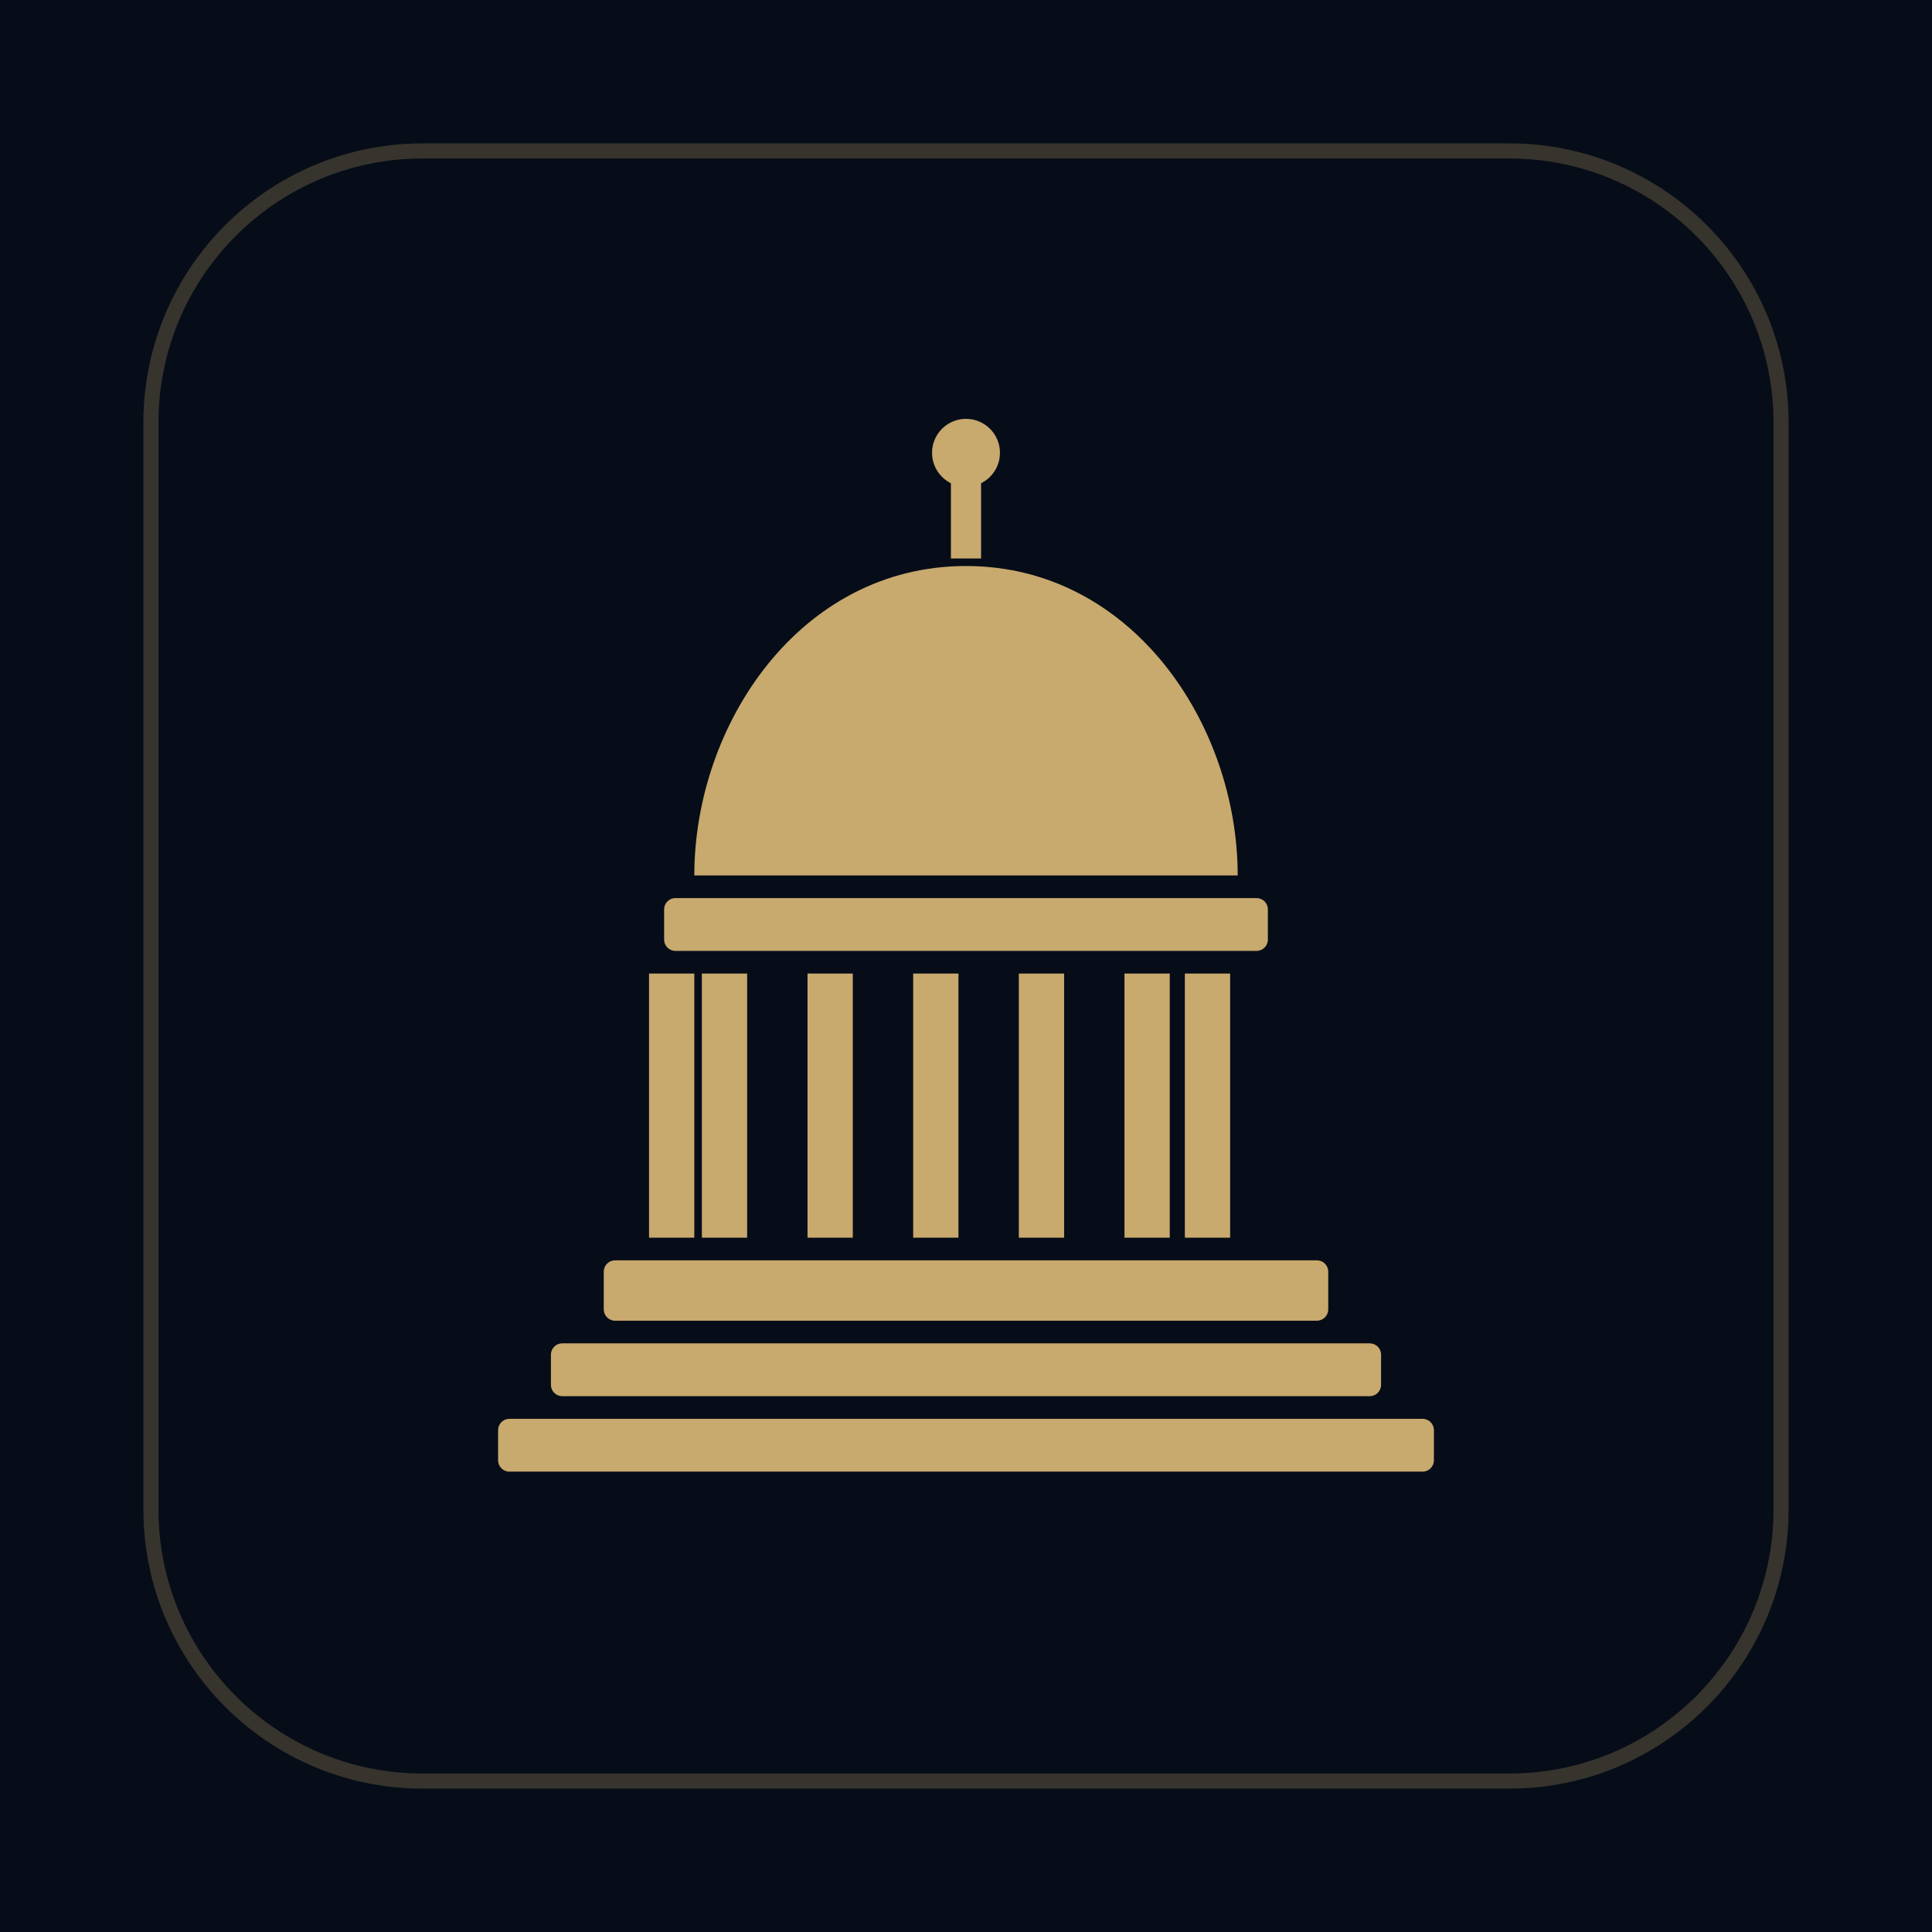
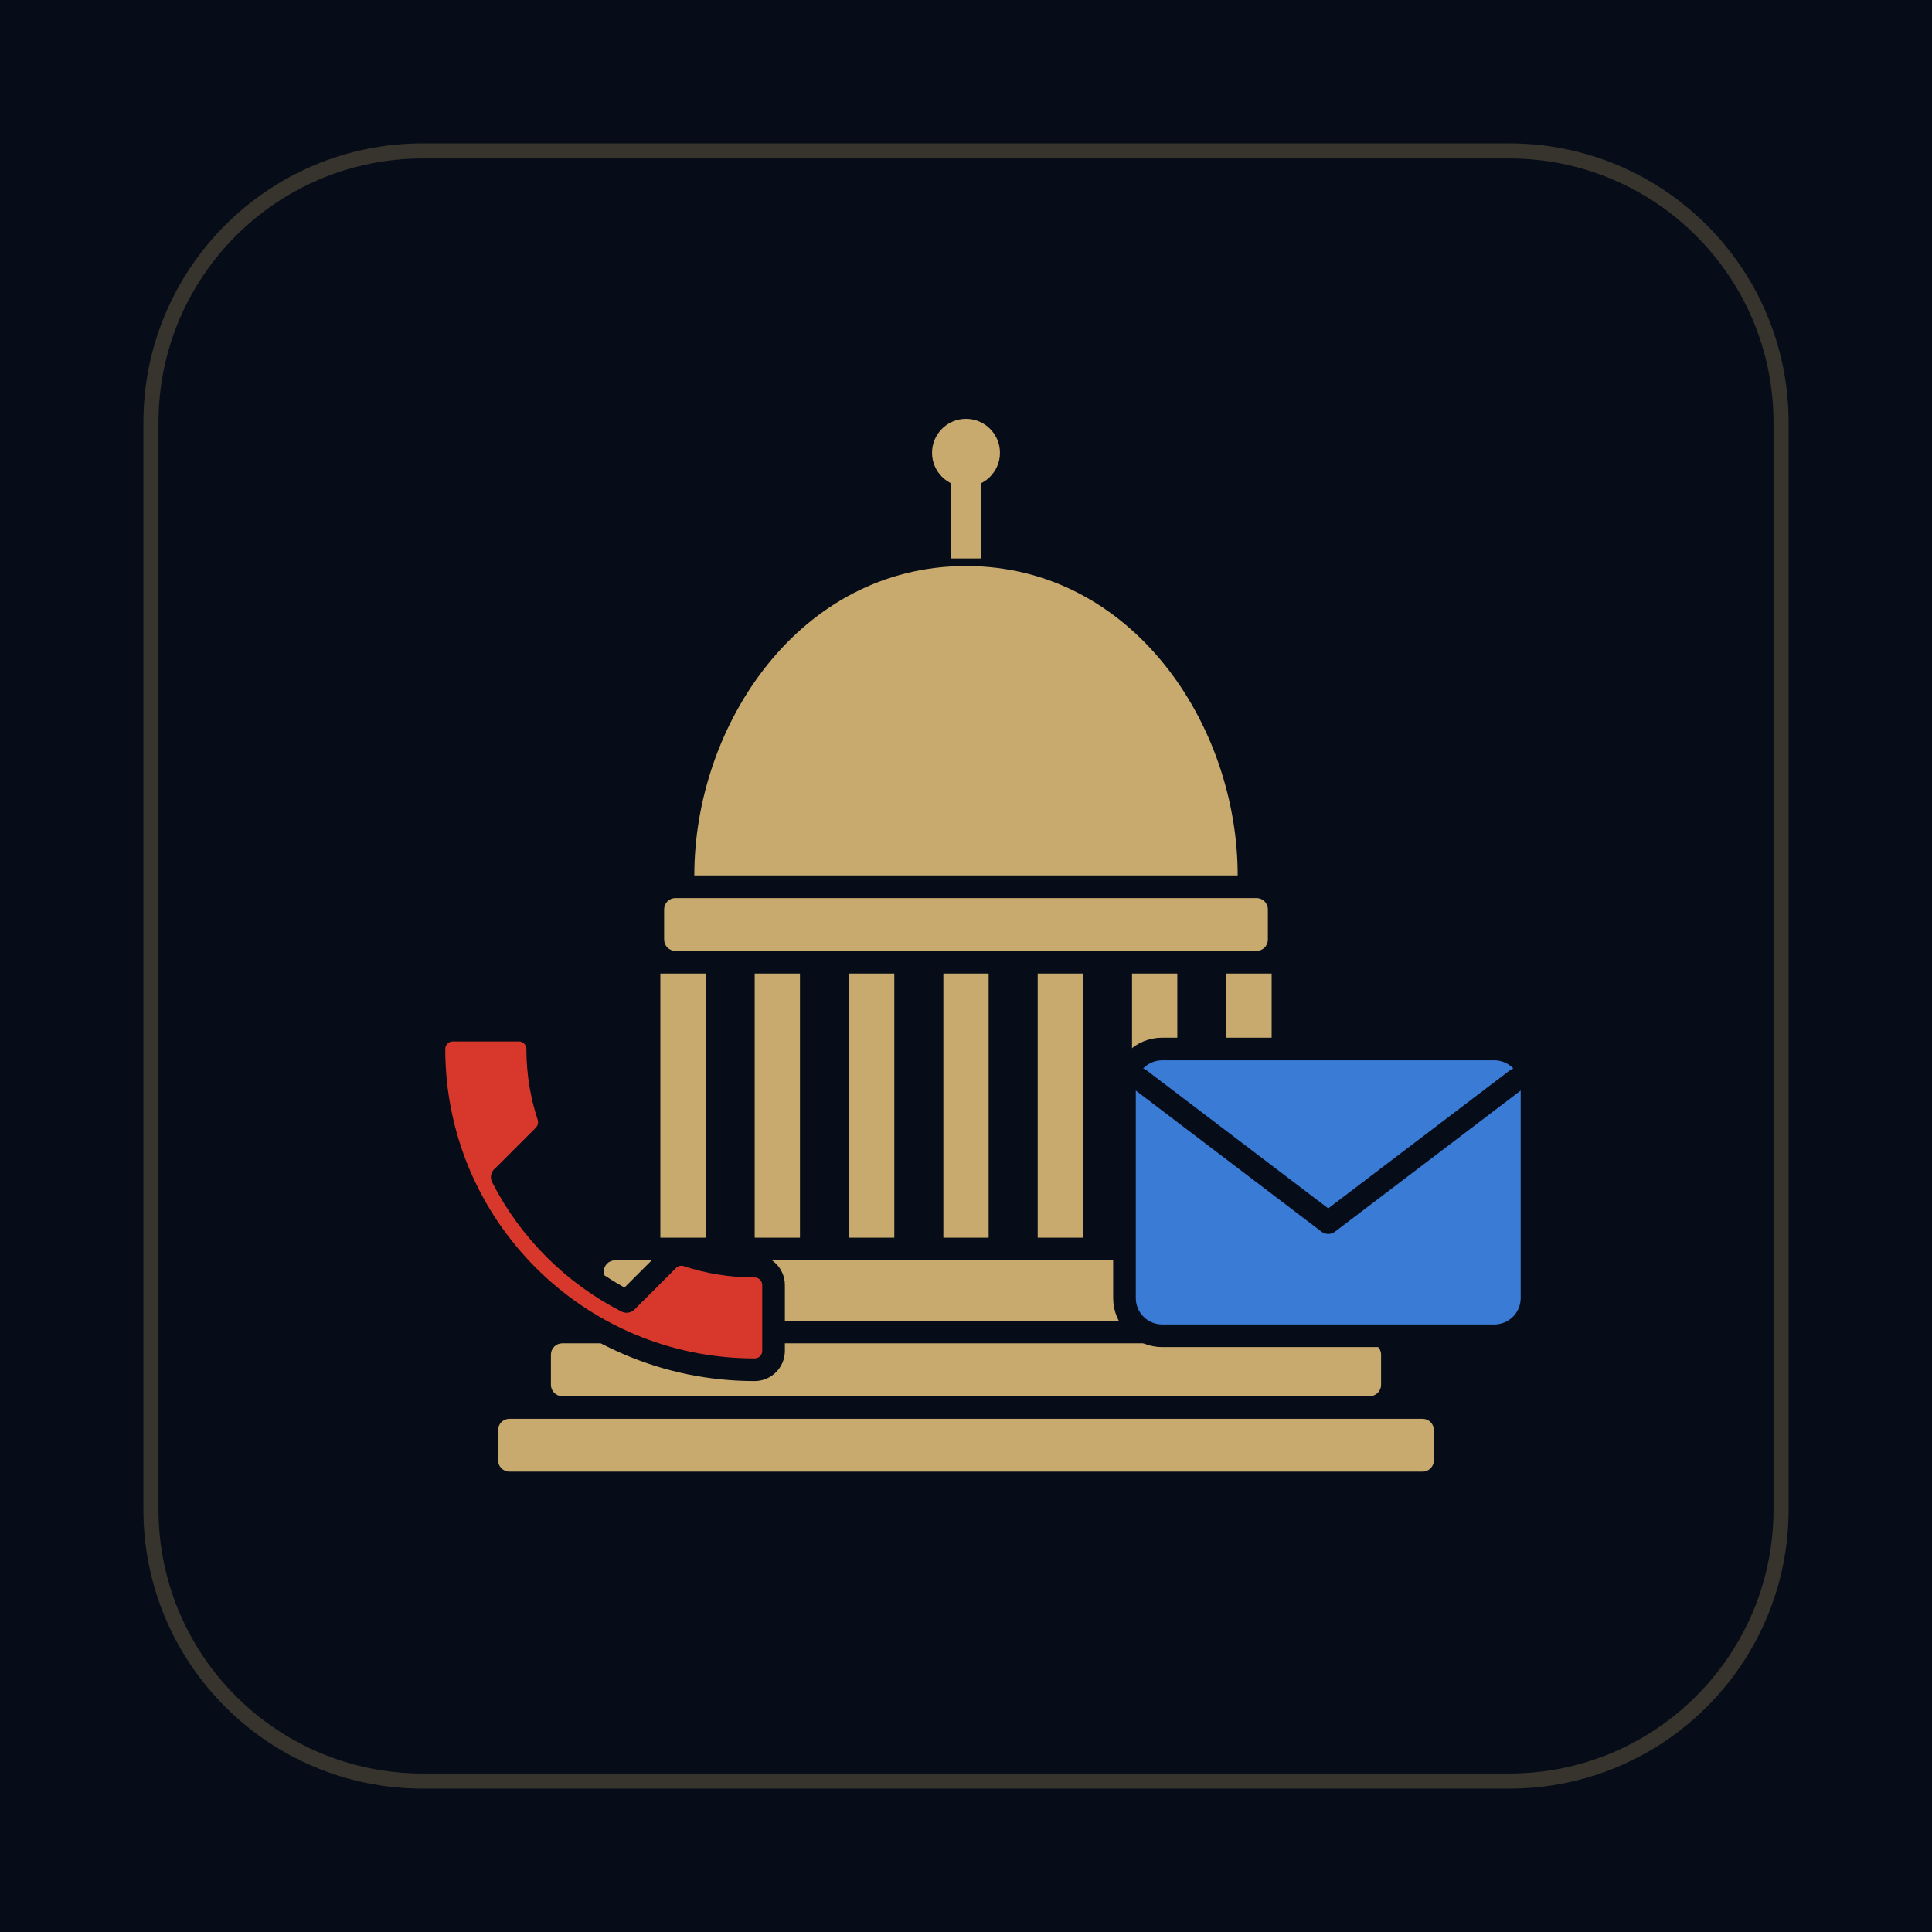
- <svg xmlns="http://www.w3.org/2000/svg" width="512" height="512" viewBox="0 0 512 512" role="img" aria-label="Senate Oversight Directory">
+ <svg xmlns="http://www.w3.org/2000/svg" width="512" height="512" viewBox="0 0 512 512" role="img" aria-label="Senate Oversight Contact Directory">
  <rect width="512" height="512" fill="#060d18" />
  <rect x="40" y="40" width="432" height="432" rx="72" fill="none" stroke="#c8a96e" stroke-opacity="0.25" stroke-width="4" />
  <g fill="#c8a96e">
    <circle cx="256" cy="120" r="9" />
    <rect x="252" y="128" width="8" height="20" />
    <path d="M256 150 C212 150 184 192 184 232 L328 232 C328 192 300 150 256 150 Z" />
    <rect x="176" y="238" width="160" height="14" rx="3" />
    <g>
-       <rect x="186" y="258" width="12" height="70" />
-       <rect x="214" y="258" width="12" height="70" />
-       <rect x="242" y="258" width="12" height="70" />
-       <rect x="270" y="258" width="12" height="70" />
-       <rect x="298" y="258" width="12" height="70" />
-       <rect x="314" y="258" width="12" height="70" />
-       <rect x="172" y="258" width="12" height="70" />
+       <rect x="175" y="258" width="12" height="70" />
+       <rect x="200" y="258" width="12" height="70" />
+       <rect x="225" y="258" width="12" height="70" />
+       <rect x="250" y="258" width="12" height="70" />
+       <rect x="275" y="258" width="12" height="70" />
+       <rect x="300" y="258" width="12" height="70" />
+       <rect x="325" y="258" width="12" height="70" />
    </g>
    <rect x="160" y="334" width="192" height="16" rx="3" />
    <rect x="146" y="356" width="220" height="14" rx="3" />
    <rect x="132" y="376" width="248" height="14" rx="3" />
  </g>
+   <g transform="translate(100 258) scale(5)" fill="#d8382c" stroke="#060d18" stroke-width="1.2" stroke-linejoin="round">
+     <path d="M6.62 10.79c1.44 2.83 3.76 5.14 6.59 6.59l2.2-2.2c.27-.27.67-.36 1.02-.24 1.12.37 2.33.57 3.57.57.55 0 1 .45 1 1V20c0 .55-.45 1-1 1-9.39 0-17-7.61-17-17 0-.55.45-1 1-1h3.5c.55 0 1 .45 1 1 0 1.25.2 2.45.57 3.57.11.35.03.74-.24 1.02l-2.2 2.2z" />
+   </g>
+   <g transform="translate(298 278)" stroke="#060d18" stroke-width="6" stroke-linejoin="round" stroke-linecap="round">
+     <rect x="0" y="0" width="108" height="76" rx="10" fill="#3a7bd5" />
+     <path d="M4 8 L54 46 L104 8" fill="none" />
+   </g>
</svg>
